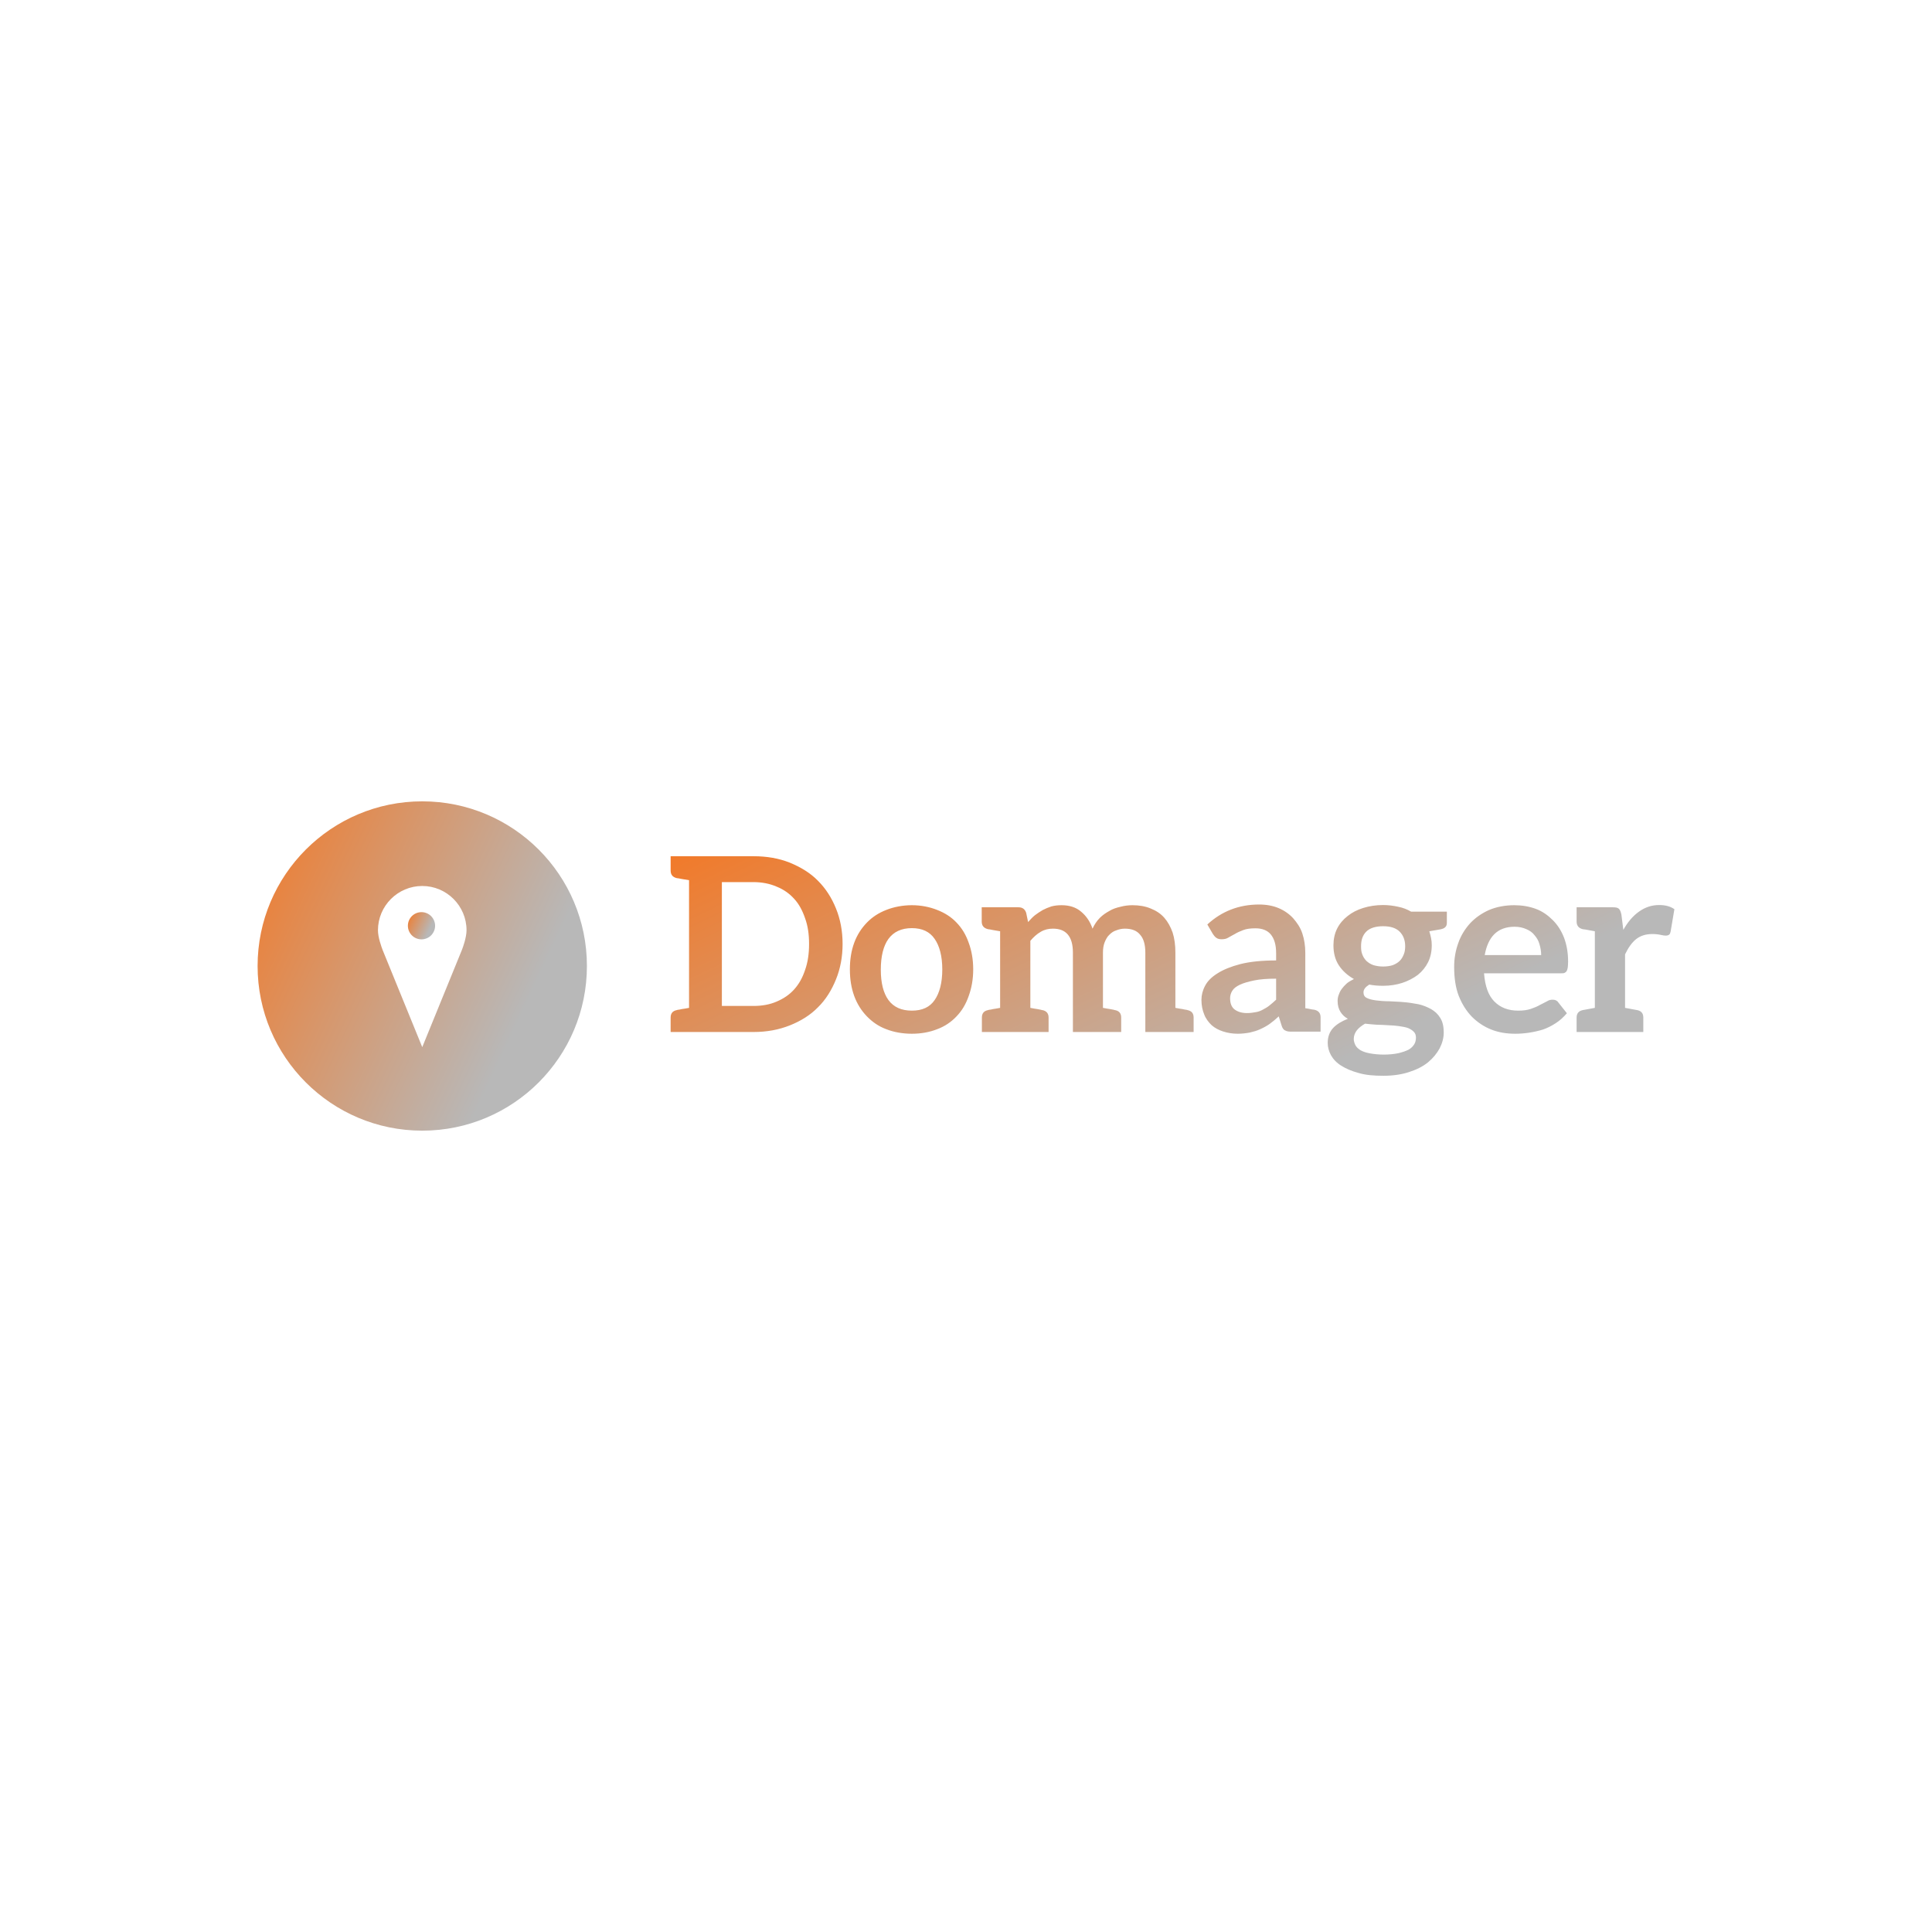
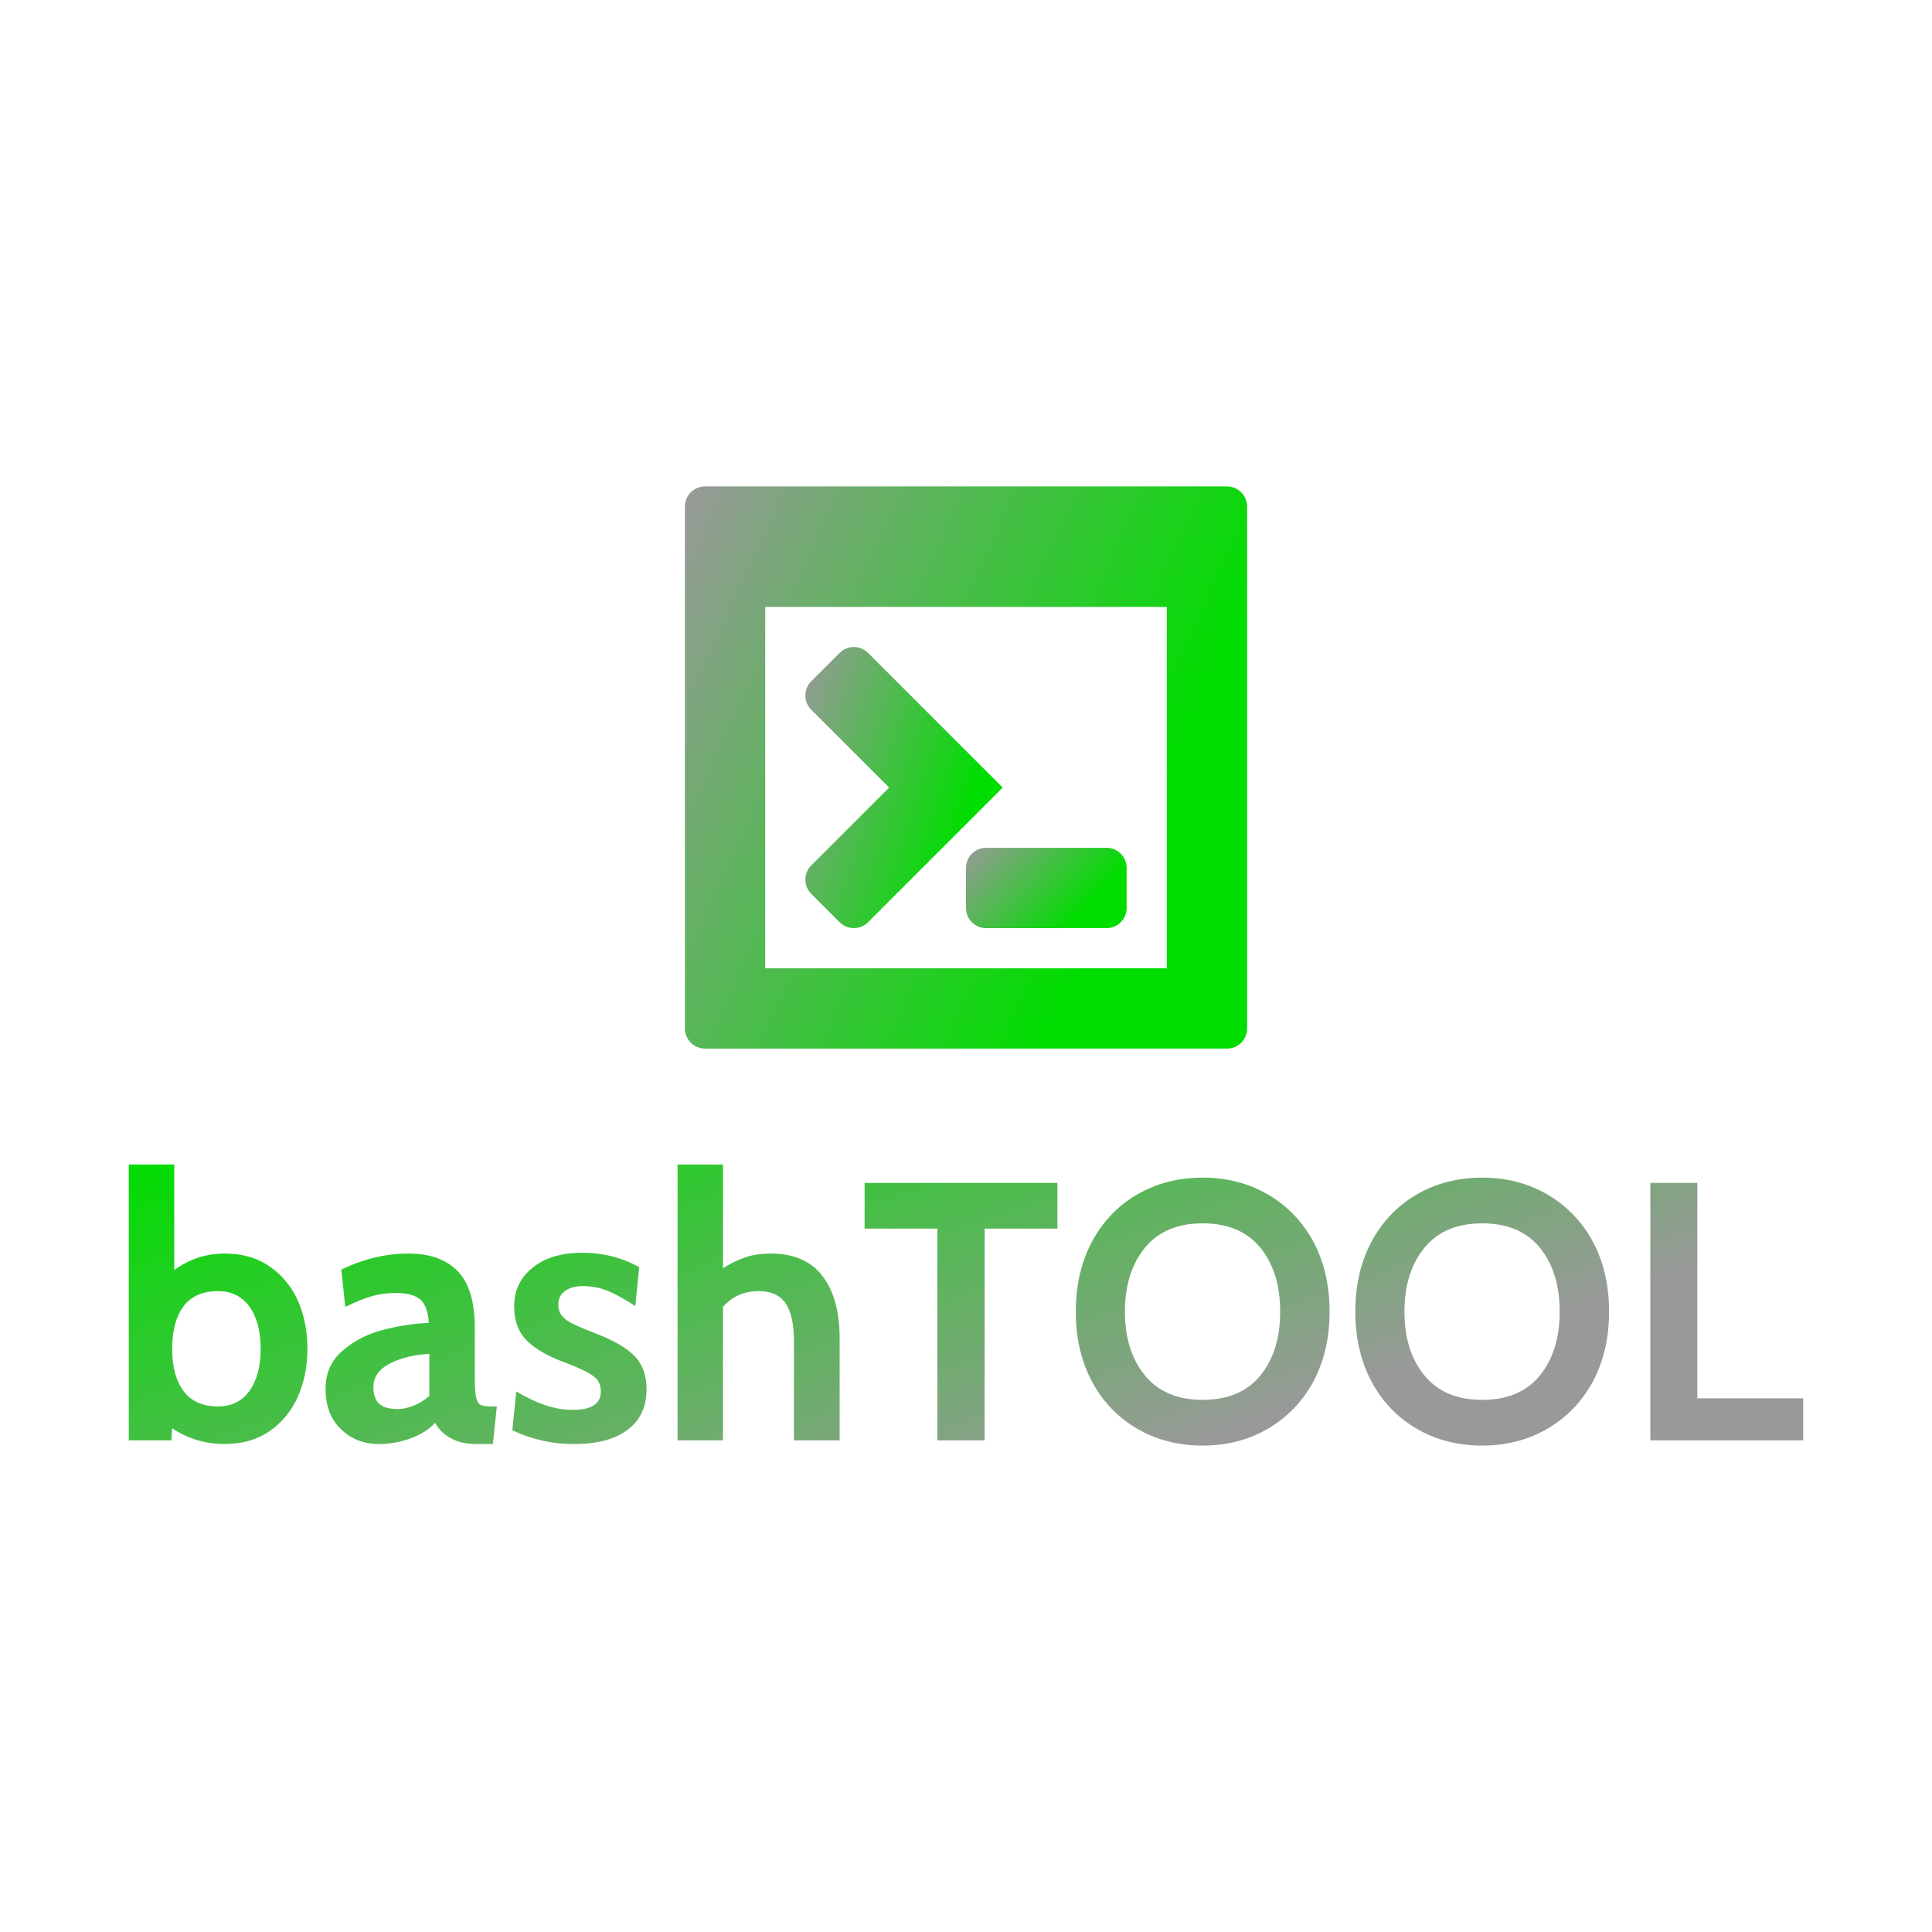
- <svg xmlns="http://www.w3.org/2000/svg" data-v-fde0c5aa="" viewBox="0 0 300 300" class="iconLeft">
+ <svg xmlns="http://www.w3.org/2000/svg" data-v-fde0c5aa="" viewBox="0 0 300 300" class="iconAbove">
  <defs data-v-fde0c5aa="" />
  <rect data-v-fde0c5aa="" fill="transparent" x="0" y="0" width="300px" height="300px" class="logo-background-square" />
  <defs data-v-fde0c5aa="">
-     <linearGradient data-v-fde0c5aa="" gradientTransform="rotate(25)" id="2ea5da94-9db0-444b-9147-a6b88ceb15fc" x1="0%" y1="0%" x2="100%" y2="0%">
-       <stop data-v-fde0c5aa="" offset="0%" stop-color="#F17A2A" stop-opacity="1" />
-       <stop data-v-fde0c5aa="" offset="100%" stop-color="#B8B8B8" stop-opacity="1" />
+     <linearGradient data-v-fde0c5aa="" gradientTransform="rotate(25)" id="6a375b98-026a-4bd5-86b0-529194b3c8b8" x1="0%" y1="0%" x2="100%" y2="0%">
+       <stop data-v-fde0c5aa="" offset="0%" stop-color="#0d0" stop-opacity="1" />
+       <stop data-v-fde0c5aa="" offset="100%" stop-color="#999999" stop-opacity="1" />
    </linearGradient>
  </defs>
-   <g data-v-fde0c5aa="" id="ba5da687-4487-4ad4-865a-3b9f34d49705" fill="url(#2ea5da94-9db0-444b-9147-a6b88ceb15fc)" transform="matrix(2.697078,0,0,2.697078,103.3807,122.9753)">
-     <path d="M9.80 6.71C9.55 6.09 9.21 5.56 8.76 5.11C8.32 4.66 7.77 4.33 7.14 4.07C6.51 3.82 5.82 3.70 5.05 3.70L1.34 3.70L0.28 3.70L0.28 4.52C0.28 4.76 0.39 4.90 0.63 4.96C0.64 4.96 0.67 4.97 0.71 4.97C0.76 4.97 0.83 5.00 0.92 5.01C1.02 5.03 1.18 5.05 1.34 5.08L1.34 12.43C1.18 12.46 1.02 12.49 0.92 12.50C0.83 12.52 0.76 12.54 0.71 12.54C0.67 12.54 0.64 12.56 0.63 12.56C0.39 12.61 0.28 12.75 0.28 12.99L0.28 13.82L1.34 13.82L5.05 13.82C5.82 13.82 6.51 13.69 7.14 13.44C7.77 13.19 8.32 12.85 8.76 12.40C9.21 11.96 9.55 11.41 9.80 10.79C10.05 10.18 10.18 9.49 10.18 8.75C10.18 8.01 10.05 7.32 9.80 6.71ZM8.02 10.25C7.87 10.70 7.67 11.06 7.39 11.37C7.11 11.68 6.78 11.90 6.38 12.07C5.99 12.24 5.54 12.32 5.05 12.32L3.23 12.32L3.23 5.19L5.05 5.19C5.54 5.19 5.99 5.28 6.38 5.45C6.78 5.61 7.11 5.84 7.39 6.15C7.67 6.45 7.87 6.83 8.02 7.27C8.18 7.71 8.25 8.19 8.25 8.75C8.25 9.31 8.18 9.80 8.02 10.25ZM14.17 6.52C13.64 6.52 13.13 6.62 12.70 6.79C12.26 6.96 11.89 7.20 11.58 7.52C11.27 7.84 11.02 8.22 10.85 8.68C10.68 9.14 10.60 9.65 10.60 10.21C10.60 10.78 10.68 11.28 10.85 11.75C11.02 12.21 11.27 12.60 11.58 12.92C11.89 13.24 12.26 13.50 12.70 13.66C13.13 13.83 13.64 13.92 14.17 13.92C14.70 13.92 15.19 13.83 15.62 13.66C16.06 13.50 16.44 13.24 16.74 12.92C17.05 12.60 17.28 12.21 17.44 11.75C17.61 11.28 17.70 10.78 17.70 10.21C17.70 9.65 17.61 9.14 17.44 8.68C17.28 8.22 17.05 7.84 16.74 7.52C16.44 7.20 16.06 6.96 15.62 6.79C15.19 6.62 14.70 6.52 14.17 6.52ZM14.17 12.59C13.57 12.59 13.12 12.39 12.82 11.98C12.53 11.58 12.38 11.00 12.38 10.23C12.38 9.46 12.53 8.86 12.82 8.46C13.12 8.05 13.57 7.84 14.17 7.84C14.77 7.84 15.20 8.05 15.48 8.46C15.76 8.86 15.92 9.45 15.92 10.22C15.92 10.99 15.76 11.58 15.48 11.98C15.20 12.39 14.77 12.59 14.17 12.59ZM30.04 12.56C30.03 12.56 30.00 12.54 29.96 12.54C29.92 12.54 29.85 12.52 29.75 12.50C29.65 12.49 29.51 12.46 29.34 12.43L29.34 9.25C29.34 8.82 29.29 8.43 29.18 8.09C29.06 7.76 28.91 7.48 28.70 7.24C28.49 7.00 28.22 6.83 27.92 6.71C27.61 6.58 27.26 6.52 26.87 6.52C26.64 6.52 26.40 6.55 26.18 6.61C25.96 6.66 25.73 6.73 25.54 6.85C25.34 6.96 25.16 7.08 24.99 7.25C24.82 7.42 24.68 7.63 24.57 7.87C24.43 7.46 24.21 7.14 23.91 6.89C23.62 6.64 23.24 6.52 22.79 6.52C22.58 6.52 22.39 6.54 22.20 6.59C22.02 6.65 21.85 6.72 21.70 6.80C21.55 6.89 21.39 6.99 21.25 7.10C21.11 7.21 20.99 7.35 20.86 7.49L20.75 6.96C20.68 6.75 20.54 6.64 20.31 6.64L19.25 6.64L18.19 6.64L18.19 7.46C18.19 7.70 18.31 7.84 18.55 7.90C18.56 7.90 18.59 7.91 18.63 7.91C18.68 7.91 18.75 7.94 18.84 7.95C18.94 7.97 19.08 7.99 19.25 8.02L19.25 12.43C19.08 12.46 18.94 12.49 18.84 12.50C18.75 12.52 18.68 12.54 18.63 12.54C18.59 12.54 18.56 12.56 18.55 12.56C18.31 12.61 18.20 12.75 18.20 12.99L18.20 13.82L19.25 13.82L20.99 13.82L22.04 13.82L22.04 12.99C22.04 12.75 21.92 12.61 21.69 12.56C21.67 12.56 21.64 12.56 21.60 12.54C21.56 12.53 21.49 12.52 21.39 12.50C21.29 12.49 21.15 12.46 20.99 12.43L20.99 8.57C21.17 8.36 21.36 8.18 21.59 8.05C21.81 7.92 22.04 7.87 22.29 7.87C22.67 7.87 22.95 7.98 23.14 8.20C23.34 8.43 23.44 8.78 23.44 9.25L23.44 13.82L25.17 13.82L26.22 13.82L26.22 12.99C26.22 12.75 26.11 12.61 25.87 12.56C25.86 12.56 25.83 12.56 25.79 12.54C25.75 12.53 25.68 12.52 25.58 12.50C25.48 12.49 25.35 12.46 25.17 12.43L25.17 9.25C25.17 9.03 25.20 8.82 25.27 8.65C25.34 8.48 25.42 8.33 25.54 8.22C25.65 8.11 25.77 8.02 25.93 7.97C26.08 7.91 26.25 7.87 26.43 7.87C26.82 7.87 27.12 7.98 27.31 8.22C27.51 8.44 27.61 8.79 27.61 9.25L27.61 13.82L29.34 13.82L30.39 13.82L30.39 12.99C30.39 12.75 30.28 12.61 30.04 12.56ZM37.35 12.54C37.34 12.54 37.28 12.53 37.20 12.52C37.11 12.50 36.97 12.47 36.82 12.45L36.82 9.27C36.82 8.86 36.76 8.48 36.65 8.15C36.54 7.81 36.34 7.52 36.12 7.27C35.90 7.03 35.62 6.83 35.29 6.69C34.96 6.55 34.58 6.48 34.16 6.48C33.00 6.48 32.00 6.87 31.18 7.63L31.50 8.18C31.56 8.26 31.61 8.34 31.70 8.40C31.78 8.46 31.89 8.48 32.00 8.48C32.14 8.48 32.27 8.46 32.38 8.39C32.49 8.32 32.62 8.26 32.76 8.18C32.90 8.09 33.07 8.02 33.25 7.95C33.43 7.88 33.67 7.85 33.95 7.85C34.34 7.85 34.64 7.97 34.83 8.20C35.03 8.44 35.14 8.79 35.14 9.28L35.14 9.70C34.33 9.70 33.63 9.77 33.08 9.91C32.54 10.05 32.10 10.23 31.77 10.44C31.43 10.65 31.19 10.89 31.05 11.16C30.91 11.42 30.84 11.70 30.84 11.97C30.84 12.29 30.90 12.57 31.00 12.81C31.09 13.05 31.25 13.26 31.43 13.43C31.61 13.59 31.84 13.71 32.09 13.79C32.34 13.87 32.62 13.92 32.93 13.92C33.18 13.92 33.42 13.89 33.63 13.85C33.84 13.80 34.03 13.75 34.22 13.66C34.40 13.58 34.59 13.48 34.76 13.36C34.94 13.23 35.11 13.09 35.29 12.92L35.45 13.43C35.49 13.58 35.56 13.69 35.66 13.73C35.76 13.79 35.88 13.80 36.05 13.80L36.64 13.80L36.82 13.80L37.70 13.80L37.70 12.98C37.70 12.74 37.59 12.60 37.35 12.54ZM35.14 11.96C35.01 12.08 34.89 12.19 34.76 12.29C34.64 12.39 34.51 12.46 34.38 12.53C34.26 12.60 34.10 12.66 33.95 12.68C33.80 12.71 33.64 12.73 33.46 12.73C33.17 12.73 32.94 12.66 32.76 12.53C32.58 12.40 32.49 12.18 32.49 11.87C32.49 11.72 32.54 11.56 32.62 11.44C32.70 11.31 32.84 11.20 33.05 11.10C33.26 11.00 33.54 10.92 33.88 10.85C34.22 10.78 34.64 10.75 35.14 10.75ZM41.30 6.51C40.89 6.51 40.50 6.57 40.15 6.68C39.80 6.79 39.51 6.94 39.26 7.14C39.00 7.34 38.79 7.59 38.65 7.87C38.51 8.15 38.44 8.48 38.44 8.83C38.44 9.27 38.54 9.66 38.75 9.98C38.96 10.30 39.26 10.57 39.62 10.77C39.47 10.85 39.31 10.93 39.20 11.03C39.09 11.13 38.99 11.24 38.91 11.35C38.82 11.47 38.78 11.58 38.74 11.69C38.70 11.80 38.68 11.91 38.68 12.03C38.68 12.29 38.74 12.50 38.85 12.67C38.96 12.84 39.09 12.96 39.27 13.06C38.91 13.20 38.63 13.37 38.42 13.59C38.21 13.82 38.11 14.11 38.11 14.45C38.11 14.70 38.18 14.94 38.30 15.16C38.43 15.39 38.63 15.60 38.89 15.76C39.16 15.93 39.48 16.07 39.89 16.18C40.29 16.30 40.77 16.34 41.31 16.34C41.86 16.34 42.35 16.27 42.78 16.13C43.22 15.99 43.58 15.81 43.88 15.57C44.17 15.33 44.39 15.06 44.55 14.77C44.70 14.48 44.79 14.17 44.79 13.85C44.79 13.51 44.73 13.23 44.59 13.01C44.45 12.78 44.28 12.63 44.06 12.50C43.83 12.38 43.61 12.28 43.33 12.22C43.05 12.17 42.77 12.12 42.48 12.10C42.18 12.07 41.92 12.07 41.64 12.05C41.36 12.05 41.12 12.03 40.89 12.00C40.67 11.97 40.50 11.93 40.36 11.86C40.22 11.79 40.17 11.68 40.17 11.54C40.17 11.37 40.28 11.23 40.50 11.09C40.75 11.14 41.03 11.16 41.30 11.16C41.71 11.16 42.07 11.10 42.41 10.99C42.74 10.88 43.05 10.72 43.30 10.53C43.55 10.33 43.75 10.08 43.89 9.80C44.03 9.52 44.10 9.18 44.10 8.83C44.10 8.68 44.09 8.55 44.06 8.41C44.03 8.27 44.00 8.15 43.96 8.02L44.60 7.91C44.74 7.88 44.83 7.84 44.88 7.78C44.94 7.73 44.97 7.64 44.97 7.53L44.97 6.89L42.91 6.89C42.69 6.76 42.43 6.66 42.17 6.61C41.90 6.55 41.61 6.51 41.30 6.51ZM43.19 14.14C43.19 14.28 43.16 14.42 43.09 14.53C43.02 14.64 42.91 14.76 42.76 14.84C42.60 14.92 42.42 14.98 42.18 15.04C41.94 15.09 41.66 15.12 41.34 15.12C41.02 15.12 40.77 15.09 40.54 15.05C40.32 15.01 40.14 14.95 40.00 14.87C39.86 14.78 39.76 14.69 39.70 14.57C39.65 14.46 39.61 14.35 39.61 14.22C39.61 14.03 39.68 13.86 39.79 13.72C39.90 13.58 40.07 13.45 40.26 13.34C40.47 13.37 40.70 13.38 40.92 13.40C41.15 13.41 41.37 13.41 41.59 13.43C41.82 13.44 42.01 13.45 42.21 13.48C42.41 13.51 42.59 13.54 42.73 13.59C42.87 13.65 42.98 13.72 43.06 13.80C43.15 13.89 43.19 14 43.19 14.14ZM41.30 10.05C41.09 10.05 40.91 10.02 40.74 9.97C40.57 9.91 40.45 9.83 40.33 9.72C40.22 9.60 40.15 9.49 40.10 9.35C40.04 9.21 40.03 9.04 40.03 8.88C40.03 8.53 40.12 8.25 40.33 8.04C40.54 7.83 40.88 7.73 41.30 7.73C41.72 7.73 42.04 7.83 42.25 8.04C42.46 8.25 42.57 8.53 42.57 8.88C42.57 9.04 42.55 9.21 42.49 9.35C42.43 9.49 42.36 9.63 42.25 9.73C42.15 9.83 42.01 9.91 41.86 9.97C41.71 10.02 41.51 10.05 41.30 10.05ZM48.85 6.52C48.31 6.52 47.81 6.62 47.39 6.80C46.97 6.99 46.61 7.24 46.31 7.56C46.02 7.88 45.78 8.26 45.63 8.69C45.47 9.13 45.39 9.58 45.39 10.07C45.39 10.70 45.47 11.26 45.65 11.73C45.84 12.21 46.09 12.61 46.41 12.94C46.73 13.26 47.10 13.51 47.53 13.68C47.96 13.85 48.41 13.92 48.92 13.92C49.17 13.92 49.43 13.90 49.70 13.86C49.97 13.82 50.23 13.76 50.50 13.68C50.75 13.59 51.00 13.47 51.24 13.31C51.48 13.16 51.69 12.96 51.88 12.74L51.38 12.11C51.34 12.05 51.31 12.03 51.25 12.00C51.20 11.97 51.13 11.96 51.06 11.96C50.95 11.96 50.85 11.98 50.74 12.05C50.62 12.12 50.48 12.18 50.33 12.26C50.18 12.35 50.01 12.42 49.80 12.49C49.60 12.56 49.36 12.59 49.08 12.59C48.51 12.59 48.06 12.42 47.71 12.07C47.36 11.72 47.17 11.19 47.11 10.44L51.55 10.44C51.63 10.44 51.69 10.44 51.74 10.42C51.80 10.39 51.84 10.36 51.87 10.30C51.90 10.26 51.91 10.19 51.93 10.11C51.94 10.02 51.95 9.90 51.95 9.77C51.95 9.25 51.87 8.81 51.72 8.40C51.56 7.99 51.35 7.66 51.07 7.38C50.79 7.10 50.47 6.87 50.09 6.73C49.71 6.59 49.29 6.52 48.85 6.52ZM48.87 7.76C49.13 7.76 49.35 7.81 49.55 7.90C49.74 7.98 49.90 8.09 50.02 8.25C50.15 8.40 50.25 8.57 50.30 8.76C50.36 8.96 50.40 9.17 50.40 9.39L47.15 9.39C47.24 8.88 47.42 8.47 47.70 8.19C47.98 7.91 48.37 7.76 48.87 7.76ZM57.19 6.51C56.76 6.51 56.38 6.64 56.03 6.89C55.68 7.14 55.38 7.49 55.13 7.94L55.02 7.07C54.99 6.92 54.95 6.80 54.88 6.73C54.81 6.66 54.70 6.64 54.52 6.64L53.49 6.64L53.49 6.64L52.44 6.64L52.44 7.46C52.44 7.70 52.56 7.84 52.79 7.90C52.91 7.91 52.89 7.91 53.49 8.02L53.49 12.43C52.89 12.54 52.91 12.54 52.79 12.56C52.56 12.61 52.44 12.75 52.44 12.99L52.44 13.82L53.49 13.82L55.23 13.82L55.23 13.82L56.28 13.82L56.28 12.99C56.28 12.75 56.17 12.61 55.93 12.56C55.82 12.54 55.83 12.54 55.23 12.43L55.23 9.35C55.41 8.97 55.62 8.67 55.87 8.47C56.13 8.27 56.43 8.18 56.80 8.18C56.99 8.18 57.16 8.20 57.29 8.23C57.41 8.26 57.50 8.27 57.57 8.27C57.65 8.27 57.72 8.25 57.76 8.22C57.81 8.19 57.83 8.13 57.85 8.05L58.07 6.75C57.83 6.58 57.54 6.51 57.19 6.51Z" />
+   <g data-v-fde0c5aa="" id="ac3f357f-55e7-4e58-ab6a-804206277231" fill="url(#6a375b98-026a-4bd5-86b0-529194b3c8b8)" transform="matrix(4.079071,0,0,4.079071,16.73674,168.545)">
+     <path d="M4.45 6.40L4.45 6.40Q5.45 6.40 6.16 6.89L6.16 6.89L6.16 6.89Q6.87 7.38 7.24 8.20L7.24 8.20L7.24 8.20Q7.60 9.03 7.60 10.02L7.60 10.02L7.60 10.02Q7.60 11.02 7.24 11.84L7.24 11.84L7.24 11.84Q6.87 12.67 6.16 13.16L6.16 13.16L6.16 13.16Q5.45 13.65 4.45 13.65L4.45 13.65L4.45 13.65Q3.35 13.65 2.45 13.05L2.45 13.05L2.42 13.51L0.80 13.51L0.80 3.01L2.53 3.01L2.53 7.03L2.53 7.03Q3.39 6.40 4.45 6.40L4.45 6.40ZM4.20 12.22L4.20 12.22Q4.97 12.22 5.40 11.62L5.40 11.62L5.40 11.62Q5.82 11.02 5.82 10.02L5.82 10.02L5.82 10.02Q5.82 9.03 5.40 8.43L5.40 8.43L5.40 8.43Q4.97 7.83 4.20 7.83L4.20 7.83L4.20 7.83Q3.32 7.83 2.88 8.41L2.88 8.41L2.88 8.41Q2.45 9.00 2.45 10.02L2.45 10.02L2.45 10.02Q2.45 11.05 2.88 11.63L2.88 11.63L2.88 11.63Q3.32 12.22 4.20 12.22L4.20 12.22ZM10.32 13.65L10.32 13.65Q9.45 13.65 8.87 13.08L8.87 13.08L8.87 13.08Q8.29 12.52 8.29 11.55L8.29 11.55L8.29 11.55Q8.29 10.64 8.95 10.09L8.95 10.09L8.95 10.09Q9.60 9.53 10.50 9.30L10.50 9.30L10.50 9.30Q11.40 9.07 12.22 9.04L12.22 9.04L12.22 9.04Q12.19 8.43 11.91 8.16L11.91 8.16L11.91 8.16Q11.62 7.90 10.96 7.90L10.96 7.90L10.96 7.90Q10.50 7.90 10.06 8.02L10.06 8.02L10.06 8.02Q9.62 8.15 9.04 8.43L9.04 8.43L8.89 7.01L8.89 7.01Q10.16 6.40 11.44 6.40L11.44 6.40L11.44 6.40Q12.67 6.40 13.32 7.07L13.32 7.07L13.32 7.07Q13.97 7.74 13.97 9.21L13.97 9.21L13.97 11.10L13.97 11.10Q13.97 11.63 14.02 11.87L14.02 11.87L14.02 11.87Q14.07 12.10 14.19 12.16L14.19 12.16L14.19 12.16Q14.31 12.22 14.59 12.22L14.59 12.22L14.81 12.22L14.66 13.65L14.03 13.65L14.03 13.65Q13.45 13.65 13.06 13.43L13.06 13.43L13.06 13.43Q12.67 13.22 12.46 12.84L12.46 12.84L12.46 12.84Q12.12 13.22 11.54 13.43L11.54 13.43L11.54 13.43Q10.96 13.65 10.32 13.65L10.32 13.65ZM11.05 12.32L11.05 12.32Q11.31 12.32 11.65 12.19L11.65 12.19L11.65 12.19Q11.98 12.05 12.24 11.82L12.24 11.82L12.24 10.22L12.24 10.22Q11.40 10.26 10.75 10.58L10.75 10.58L10.75 10.58Q10.11 10.91 10.11 11.48L10.11 11.48L10.11 11.48Q10.11 11.91 10.33 12.12L10.33 12.12L10.33 12.12Q10.56 12.32 11.05 12.32L11.05 12.32ZM17.77 13.65L17.77 13.65Q17.09 13.65 16.54 13.52L16.54 13.52L16.54 13.52Q15.99 13.40 15.40 13.13L15.40 13.13L15.55 11.65L15.55 11.65Q16.14 12.00 16.65 12.17L16.65 12.17L16.65 12.17Q17.16 12.35 17.71 12.35L17.71 12.35L17.71 12.35Q18.77 12.35 18.77 11.65L18.77 11.65L18.77 11.65Q18.77 11.27 18.49 11.07L18.49 11.07L18.49 11.07Q18.21 10.86 17.49 10.58L17.49 10.58L17.49 10.58Q16.45 10.21 15.96 9.72L15.96 9.72L15.96 9.72Q15.47 9.24 15.47 8.41L15.47 8.41L15.47 8.41Q15.47 7.50 16.17 6.94L16.17 6.94L16.17 6.94Q16.87 6.37 18.06 6.37L18.06 6.37L18.06 6.37Q19.25 6.37 20.23 6.92L20.23 6.92L20.08 8.40L20.08 8.40Q19.54 8.04 19.08 7.84L19.08 7.84L19.08 7.84Q18.61 7.64 18.09 7.64L18.09 7.64L18.09 7.64Q17.64 7.64 17.40 7.83L17.40 7.83L17.40 7.83Q17.15 8.01 17.15 8.34L17.15 8.34L17.15 8.34Q17.15 8.61 17.30 8.78L17.30 8.78L17.30 8.78Q17.44 8.95 17.71 9.08L17.71 9.08L17.71 9.08Q17.98 9.21 18.59 9.45L18.59 9.45L18.59 9.45Q19.61 9.84 20.06 10.31L20.06 10.31L20.06 10.31Q20.51 10.78 20.51 11.56L20.51 11.56L20.51 11.56Q20.51 12.56 19.80 13.10L19.80 13.10L19.80 13.10Q19.08 13.65 17.77 13.65L17.77 13.65ZM25.23 6.40L25.23 6.40Q26.56 6.40 27.21 7.26L27.21 7.26L27.21 7.26Q27.86 8.12 27.86 9.62L27.86 9.62L27.86 13.51L26.12 13.51L26.12 9.74L26.12 9.74Q26.12 8.75 25.80 8.29L25.80 8.29L25.80 8.29Q25.48 7.83 24.78 7.83L24.78 7.83L24.78 7.83Q23.95 7.83 23.42 8.43L23.42 8.43L23.42 13.51L21.69 13.51L21.69 3.01L23.42 3.01L23.42 6.96L23.42 6.96Q23.84 6.69 24.28 6.54L24.28 6.54L24.28 6.54Q24.71 6.40 25.23 6.40L25.23 6.40ZM31.58 13.51L31.58 5.45L28.81 5.45L28.81 3.71L36.15 3.71L36.15 5.45L33.38 5.45L33.38 13.51L31.58 13.51ZM41.68 13.71L41.68 13.71Q40.29 13.71 39.19 13.07L39.19 13.07L39.19 13.07Q38.09 12.43 37.47 11.28L37.47 11.28L37.47 11.28Q36.85 10.12 36.85 8.61L36.85 8.61L36.85 8.61Q36.85 7.10 37.47 5.94L37.47 5.94L37.47 5.94Q38.09 4.79 39.19 4.15L39.19 4.15L39.19 4.15Q40.29 3.51 41.68 3.51L41.68 3.51L41.68 3.51Q43.06 3.51 44.16 4.15L44.16 4.15L44.16 4.15Q45.26 4.79 45.89 5.94L45.89 5.94L45.89 5.94Q46.51 7.10 46.51 8.61L46.51 8.61L46.51 8.61Q46.51 10.12 45.89 11.28L45.89 11.28L45.89 11.28Q45.26 12.43 44.16 13.07L44.16 13.07L44.16 13.07Q43.06 13.71 41.68 13.71L41.68 13.71ZM41.68 11.97L41.68 11.97Q43.11 11.97 43.87 11.05L43.87 11.05L43.87 11.05Q44.63 10.12 44.63 8.61L44.63 8.61L44.63 8.61Q44.63 7.10 43.87 6.17L43.87 6.17L43.87 6.17Q43.11 5.25 41.68 5.25L41.68 5.25L41.68 5.25Q40.25 5.25 39.49 6.17L39.49 6.17L39.49 6.17Q38.72 7.10 38.72 8.61L38.72 8.61L38.72 8.61Q38.72 10.12 39.49 11.05L39.49 11.05L39.49 11.05Q40.25 11.97 41.68 11.97L41.68 11.97ZM52.32 13.71L52.32 13.71Q50.93 13.71 49.83 13.07L49.83 13.07L49.83 13.07Q48.73 12.43 48.11 11.28L48.11 11.28L48.11 11.28Q47.49 10.12 47.49 8.61L47.49 8.61L47.49 8.61Q47.49 7.10 48.11 5.94L48.11 5.94L48.11 5.94Q48.73 4.79 49.83 4.15L49.83 4.15L49.83 4.15Q50.93 3.51 52.32 3.51L52.32 3.51L52.32 3.51Q53.70 3.51 54.80 4.15L54.80 4.15L54.80 4.15Q55.90 4.79 56.53 5.94L56.53 5.94L56.53 5.94Q57.15 7.10 57.15 8.61L57.15 8.61L57.15 8.61Q57.15 10.12 56.53 11.28L56.53 11.28L56.53 11.28Q55.90 12.43 54.80 13.07L54.80 13.07L54.80 13.07Q53.70 13.71 52.32 13.71L52.32 13.71ZM52.32 11.97L52.32 11.97Q53.75 11.97 54.51 11.05L54.51 11.05L54.51 11.05Q55.27 10.12 55.27 8.61L55.27 8.61L55.27 8.61Q55.27 7.10 54.51 6.17L54.51 6.17L54.51 6.17Q53.75 5.25 52.32 5.25L52.32 5.25L52.32 5.25Q50.89 5.25 50.13 6.17L50.13 6.17L50.13 6.17Q49.36 7.10 49.36 8.61L49.36 8.61L49.36 8.61Q49.36 10.12 50.13 11.05L50.13 11.05L50.13 11.05Q50.89 11.97 52.32 11.97L52.32 11.97ZM58.72 13.51L58.72 3.71L60.51 3.71L60.51 11.91L64.54 11.91L64.54 13.51L58.72 13.51Z" />
  </g>
  <defs data-v-fde0c5aa="">
-     <linearGradient data-v-fde0c5aa="" gradientTransform="rotate(25)" id="cdc734a4-7f4a-4794-872c-9c156cd54ecc" x1="0%" y1="0%" x2="100%" y2="0%">
-       <stop data-v-fde0c5aa="" offset="0%" stop-color="#F17A2A" stop-opacity="1" />
-       <stop data-v-fde0c5aa="" offset="100%" stop-color="#B8B8B8" stop-opacity="1" />
+     <linearGradient data-v-fde0c5aa="" gradientTransform="rotate(25)" id="6e6f7e00-b8f4-4e01-a6cd-35edd52b3d58" x1="0%" y1="0%" x2="100%" y2="0%">
+       <stop data-v-fde0c5aa="" offset="0%" stop-color="#999999" stop-opacity="1" />
+       <stop data-v-fde0c5aa="" offset="100%" stop-color="#0d0" stop-opacity="1" />
    </linearGradient>
  </defs>
-   <g data-v-fde0c5aa="" id="d2522976-b0ab-45f8-9700-2bc2a9cfc181" stroke="none" fill="url(#cdc734a4-7f4a-4794-872c-9c156cd54ecc)" transform="matrix(0.704157,0,0,0.704157,29.39962,114.151)">
-     <path d="M51.363 14.6c-20.053 0-36.309 16.256-36.309 36.31 0 20.053 16.256 36.311 36.309 36.311 20.055 0 36.311-16.258 36.311-36.311 0-20.054-16.256-36.31-36.311-36.31zm8.728 32.803l-8.728 21.399-8.729-21.399c-.273-.725-1.038-2.8-1.038-4.373 0-5.385 4.381-9.764 9.766-9.764s9.766 4.38 9.766 9.765c.001 1.572-.8 3.801-1.037 4.372z" />
-     <circle cx="51.195" cy="42.035" r="3" />
+   <g data-v-fde0c5aa="" id="f71c40ca-1ef9-471f-9ba3-3061317c7952" stroke="none" fill="url(#6e6f7e00-b8f4-4e01-a6cd-35edd52b3d58)" transform="matrix(6.235151,0,0,6.235151,100.1188,69.29576)">
+     <path d="M14.5 1h-13a.5.5 0 0 0-.5.5v13a.5.5 0 0 0 .5.5h13a.5.5 0 0 0 .5-.5v-13a.5.5 0 0 0-.5-.5zM13 13H3V4h10v9z" />
+     <path d="M4.853 11.853l-.707-.707a.5.5 0 0 1 0-.707l1.94-1.94-1.94-1.938a.5.5 0 0 1 0-.708l.707-.707a.5.5 0 0 1 .708 0L8.914 8.5l-3.353 3.353a.5.5 0 0 1-.708 0z" />
+     <rect x="8" y="10" width="4" height="2" rx=".5" ry=".5" />
  </g>
</svg>
